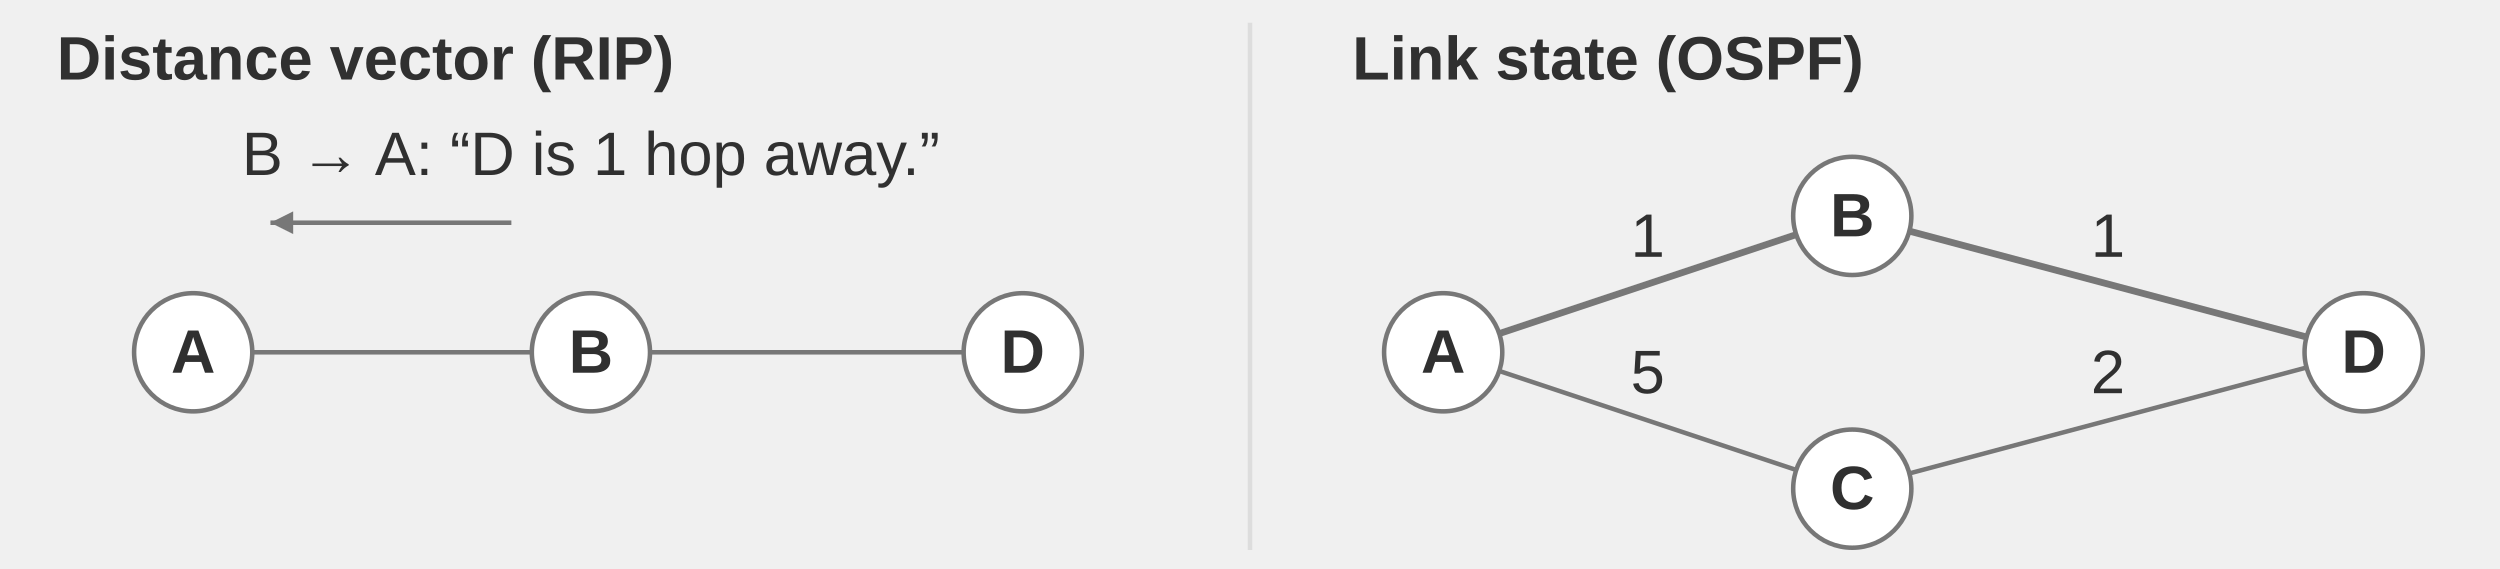
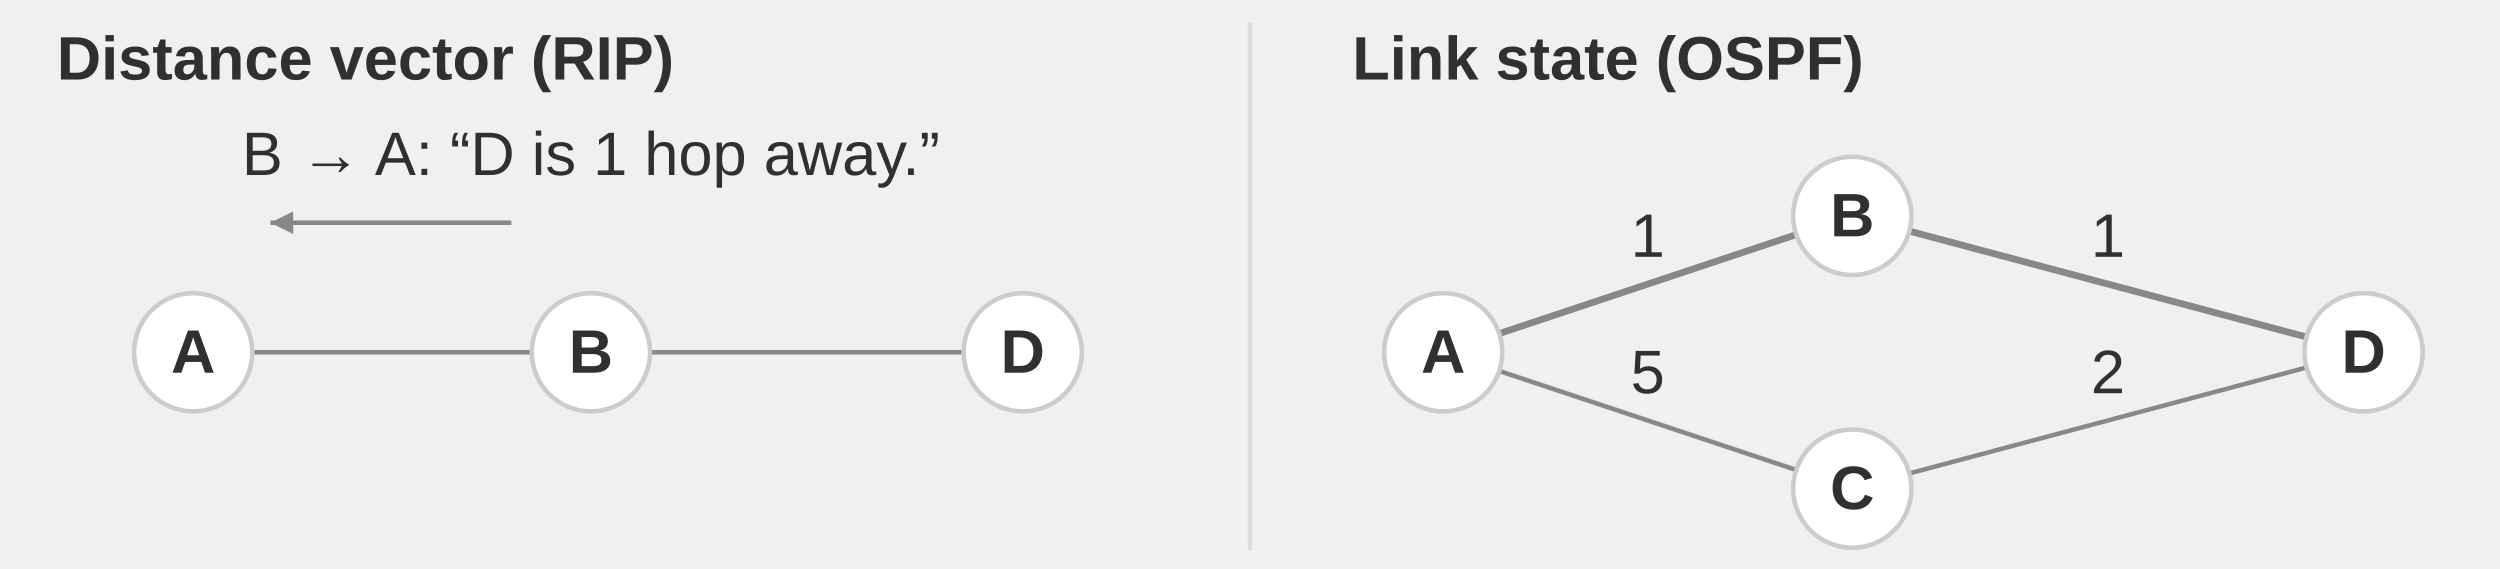
<svg xmlns="http://www.w3.org/2000/svg" width="1100" height="250" viewBox="0 0 1100 250" role="img" aria-label="Distance vector: neighbors advertise distances. A adds its link cost, selects B and advertises its own distance of two hops. Link state: routers flood local links and costs within the area, build the topology map and calculate shortest paths locally.">
  <defs>
    <marker id="a" viewBox="0 0 10 10" refX="10" refY="5" markerUnits="userSpaceOnUse" markerWidth="10" markerHeight="10" orient="auto-start-reverse">
-       <path d="M0 0L10 5L0 10z" fill="#777" />
+       <path d="M0 0L10 5L0 10z" fill="#888888" />
    </marker>
    <marker id="a-grey" viewBox="0 0 10 10" refX="10" refY="5" markerUnits="userSpaceOnUse" markerWidth="10" markerHeight="10" orient="auto-start-reverse">
-       <path d="M0 0L10 5L0 10z" fill="#777" />
+       <path d="M0 0L10 5L0 10z" fill="#888888" />
    </marker>
  </defs>
  <g font-family="Arial, Liberation Sans, sans-serif">
    <text x="25" y="35" font-size="27" text-anchor="start" font-weight="700" fill="#303030">Distance vector (RIP)</text>
    <text x="595" y="35" font-size="27" text-anchor="start" font-weight="700" fill="#303030">Link state (OSPF)</text>
-     <path d="M550,10 L550,242" fill="none" stroke="#ddd" stroke-width="2" />
-     <path d="M85,155 L260,155" fill="none" stroke="#777" stroke-width="2" />
-     <path d="M260,155 L450,155" fill="none" stroke="#777" stroke-width="2" />
-     <circle cx="85" cy="155" r="26" fill="white" stroke="#777" stroke-width="2" />
+     <path d="M550,10 L550,242" fill="none" stroke="#dddddd" stroke-width="2" />
+     <path d="M85,155 L260,155" fill="none" stroke="#888888" stroke-width="2" />
+     <path d="M260,155 L450,155" fill="none" stroke="#888888" stroke-width="2" />
+     <circle cx="85" cy="155" r="26" fill="#ffffff" stroke="#cccccc" stroke-width="2" />
    <text x="85" y="164" font-size="27" text-anchor="middle" font-weight="700" fill="#303030">A</text>
-     <circle cx="260" cy="155" r="26" fill="white" stroke="#777" stroke-width="2" />
+     <circle cx="260" cy="155" r="26" fill="#ffffff" stroke="#cccccc" stroke-width="2" />
    <text x="260" y="164" font-size="27" text-anchor="middle" font-weight="700" fill="#303030">B</text>
-     <circle cx="450" cy="155" r="26" fill="white" stroke="#777" stroke-width="2" />
+     <circle cx="450" cy="155" r="26" fill="#ffffff" stroke="#cccccc" stroke-width="2" />
    <text x="450" y="164" font-size="27" text-anchor="middle" font-weight="700" fill="#303030">D</text>
-     <path d="M225.0,98.0 L119.0,98.0" fill="none" stroke="#777" stroke-width="2" marker-end="url(#a-grey)" />
+     <path d="M225.0,98.0 L119.0,98.0" fill="none" stroke="#888888" stroke-width="2" marker-end="url(#a-grey)" />
    <text x="260" y="77" font-size="27" text-anchor="middle" font-weight="400" fill="#303030">B → A: “D is 1 hop away.”</text>
-     <path d="M635,155 L815,95" fill="none" stroke="#777" stroke-width="3" />
+     <path d="M635,155 L815,95" fill="none" stroke="#888888" stroke-width="3" />
    <text x="725.0" y="113.0" font-size="27" text-anchor="middle" font-weight="400" fill="#303030">1</text>
-     <path d="M815,95 L1040,155" fill="none" stroke="#777" stroke-width="3" />
+     <path d="M815,95 L1040,155" fill="none" stroke="#888888" stroke-width="3" />
    <text x="927.5" y="113.0" font-size="27" text-anchor="middle" font-weight="400" fill="#303030">1</text>
-     <path d="M635,155 L815,215" fill="none" stroke="#777" stroke-width="2" />
+     <path d="M635,155 L815,215" fill="none" stroke="#888888" stroke-width="2" />
    <text x="725.0" y="173.0" font-size="27" text-anchor="middle" font-weight="400" fill="#303030">5</text>
-     <path d="M815,215 L1040,155" fill="none" stroke="#777" stroke-width="2" />
+     <path d="M815,215 L1040,155" fill="none" stroke="#888888" stroke-width="2" />
    <text x="927.5" y="173.0" font-size="27" text-anchor="middle" font-weight="400" fill="#303030">2</text>
-     <circle cx="635" cy="155" r="26" fill="white" stroke="#777" stroke-width="2" />
+     <circle cx="635" cy="155" r="26" fill="#ffffff" stroke="#cccccc" stroke-width="2" />
    <text x="635" y="164" font-size="27" text-anchor="middle" font-weight="700" fill="#303030">A</text>
-     <circle cx="815" cy="95" r="26" fill="white" stroke="#777" stroke-width="2" />
+     <circle cx="815" cy="95" r="26" fill="#ffffff" stroke="#cccccc" stroke-width="2" />
    <text x="815" y="104" font-size="27" text-anchor="middle" font-weight="700" fill="#303030">B</text>
-     <circle cx="1040" cy="155" r="26" fill="white" stroke="#777" stroke-width="2" />
+     <circle cx="1040" cy="155" r="26" fill="#ffffff" stroke="#cccccc" stroke-width="2" />
    <text x="1040" y="164" font-size="27" text-anchor="middle" font-weight="700" fill="#303030">D</text>
-     <circle cx="815" cy="215" r="26" fill="white" stroke="#777" stroke-width="2" />
+     <circle cx="815" cy="215" r="26" fill="#ffffff" stroke="#cccccc" stroke-width="2" />
    <text x="815" y="224" font-size="27" text-anchor="middle" font-weight="700" fill="#303030">C</text>
  </g>
</svg>
